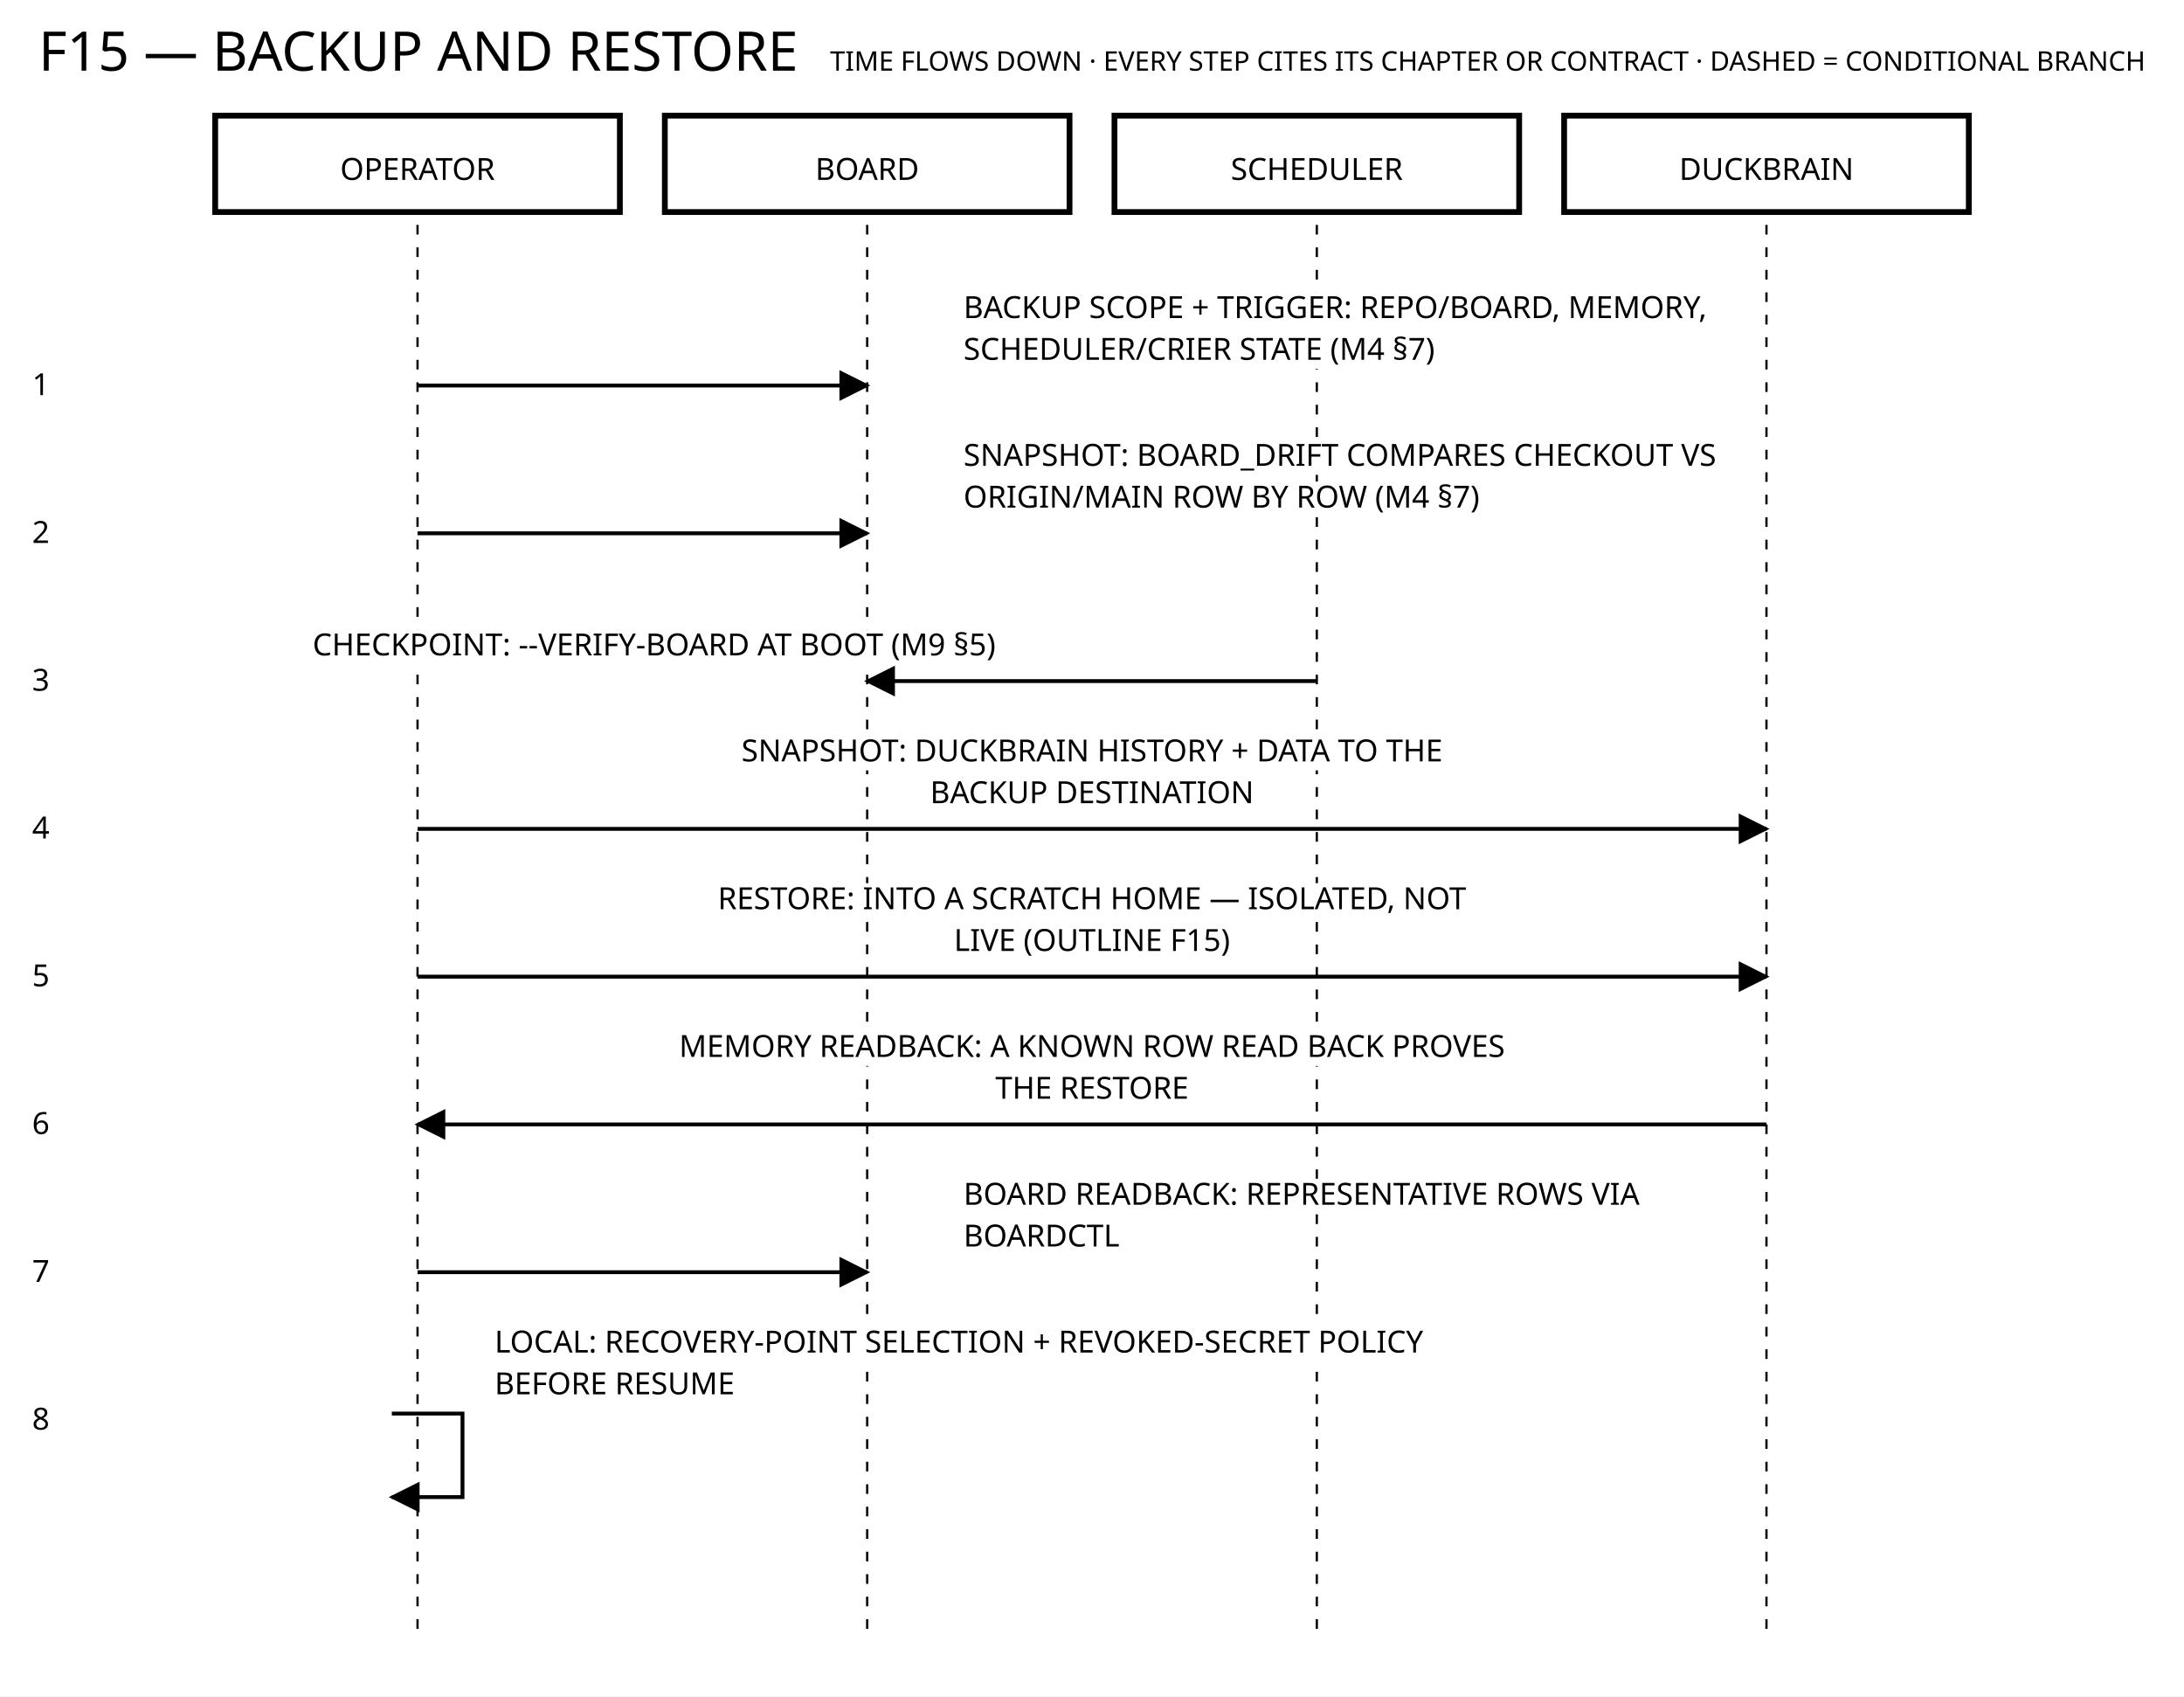
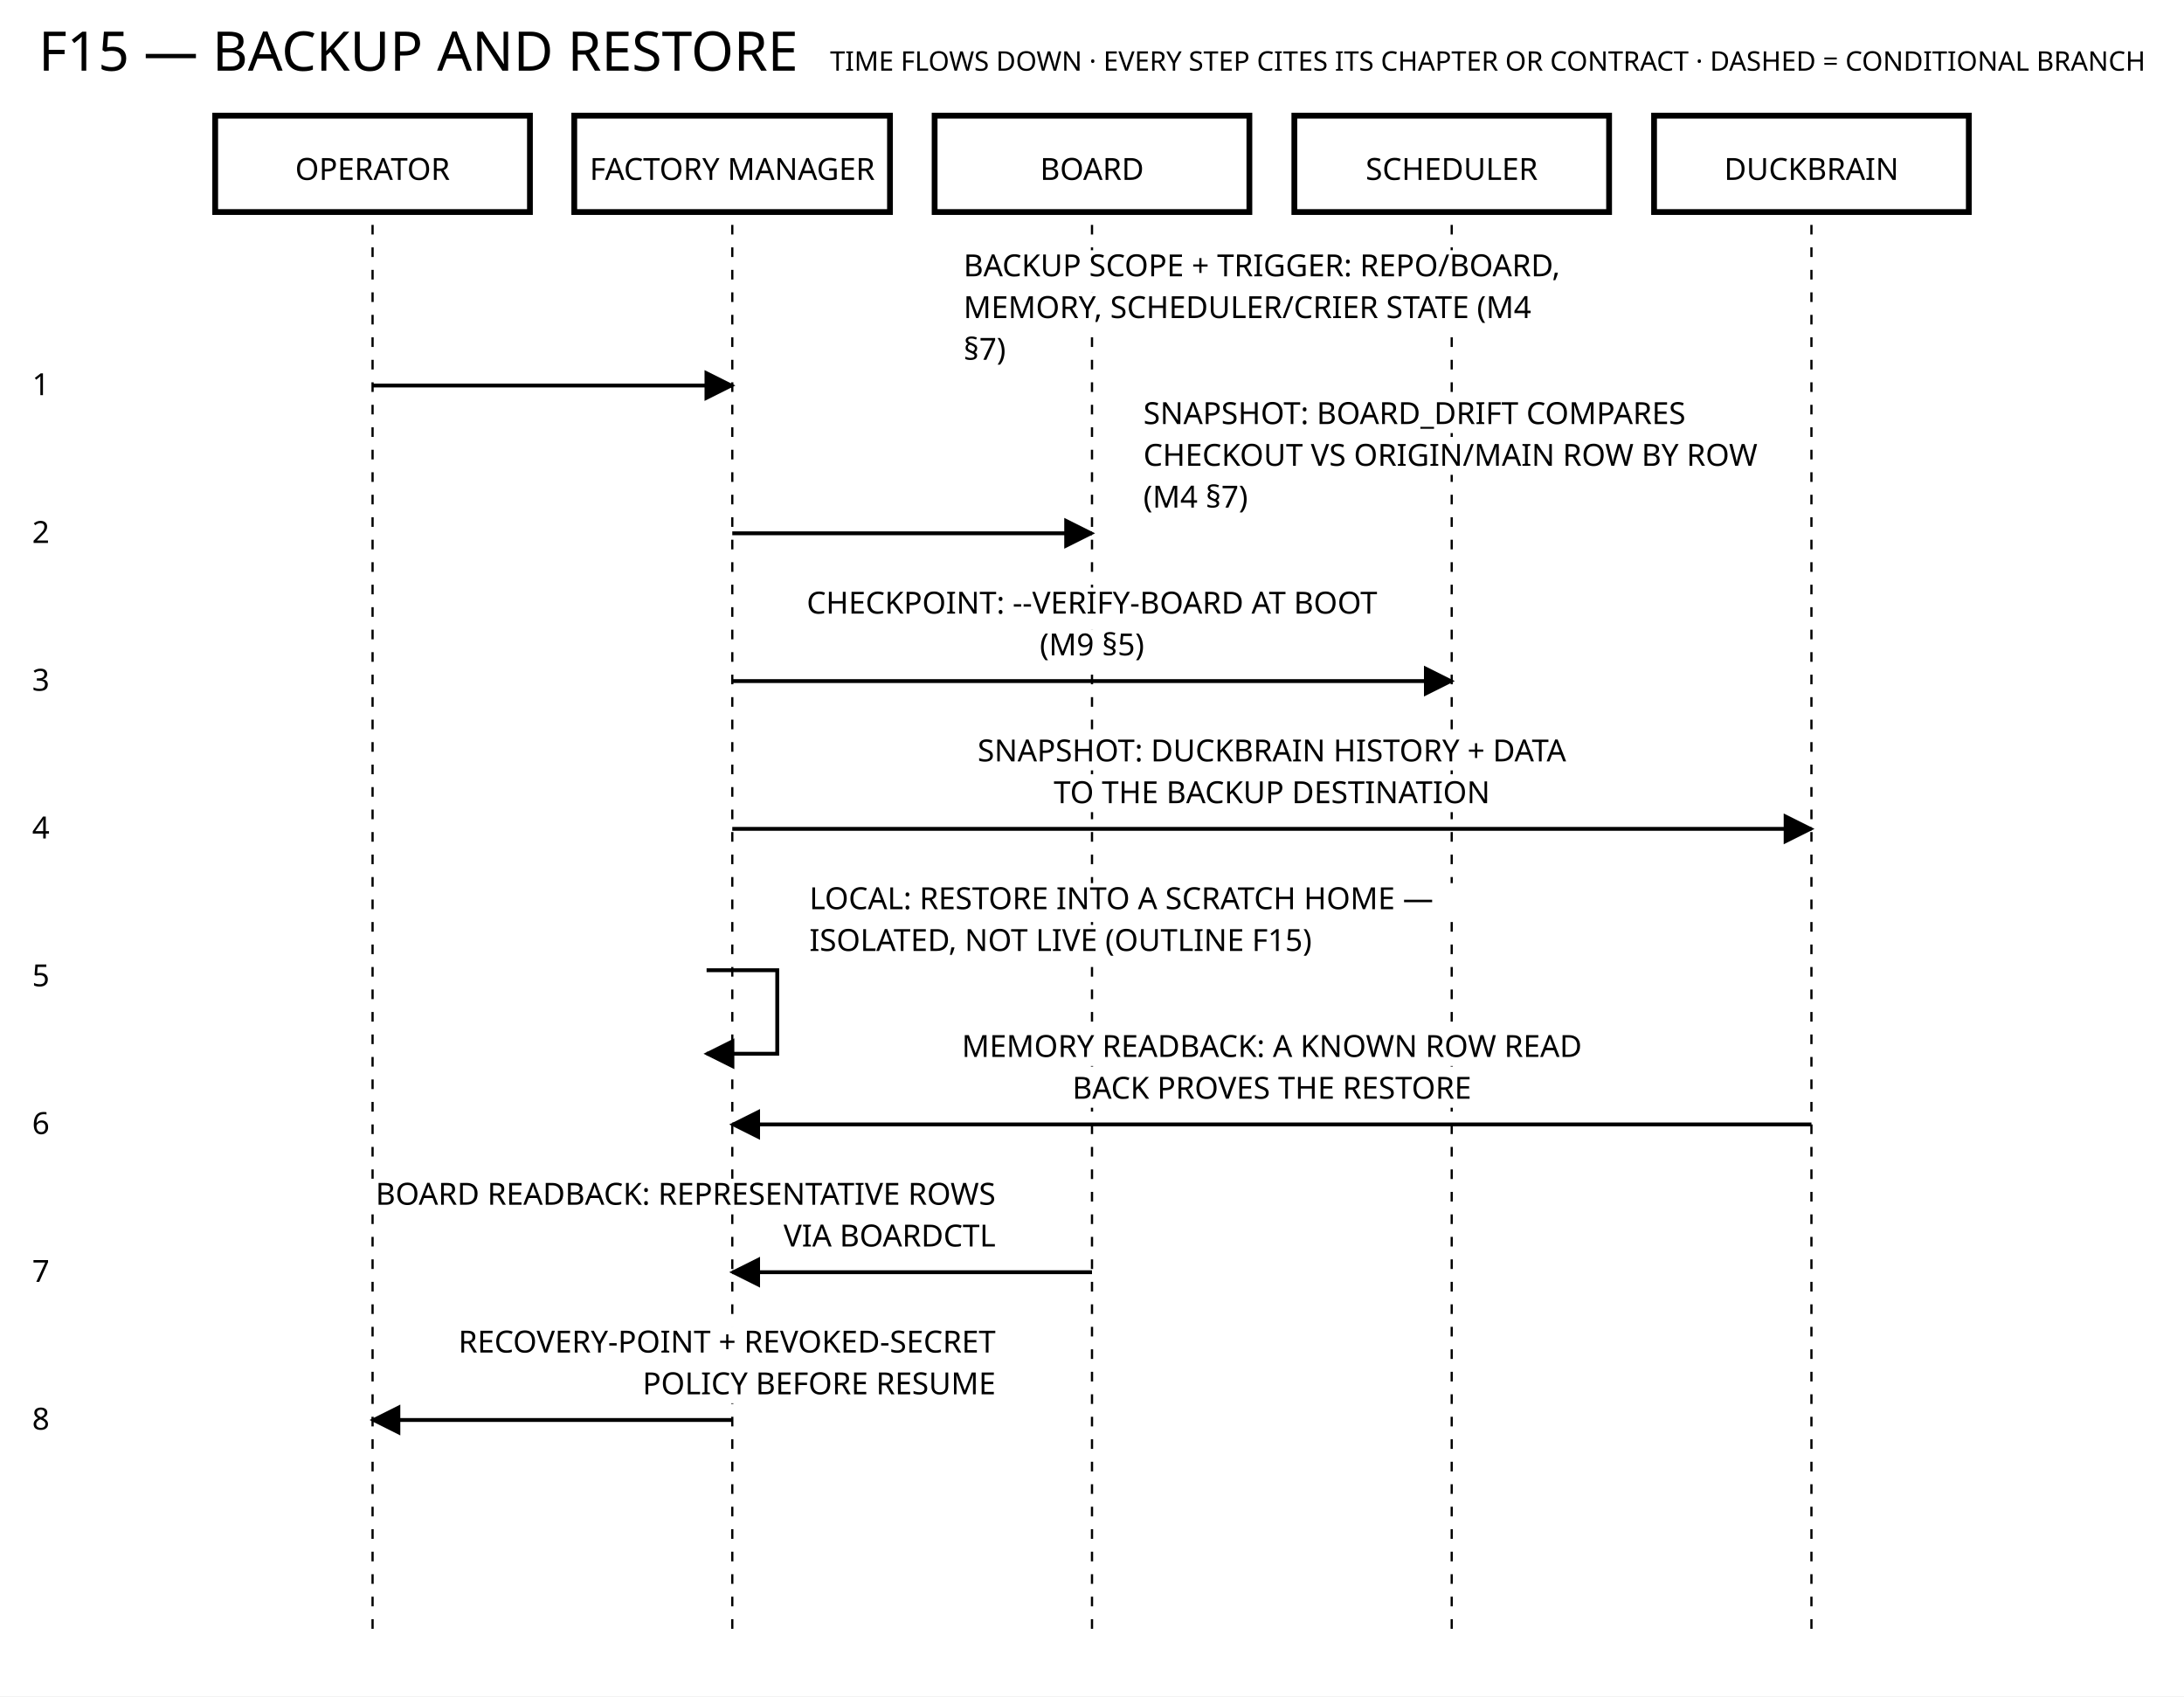
<svg xmlns="http://www.w3.org/2000/svg" width="170.0mm" height="132.0mm" viewBox="0 0 680 528.0" preserveAspectRatio="xMidYMid meet">
  <rect width="680" height="528.0" fill="#ffffff" />
  <defs>
    <marker id="ar" viewBox="0 0 10 10" refX="9" refY="5" markerWidth="8" markerHeight="8" orient="auto">
      <path d="M0,0 L10,5 L0,10 z" fill="#000000" />
    </marker>
  </defs>
  <g font-family="Routed Gothic Narrow, Routed Gothic, sans-serif">
    <text x="12.0" y="22.0" font-size="17.00" fill="#000000" text-anchor="start">F15 — BACKUP AND RESTORE</text>
    <text x="668.0" y="22.0" font-size="8.40" fill="#000000" text-anchor="end">TIME FLOWS DOWN · EVERY STEP CITES ITS CHAPTER OR CONTRACT · DASHED = CONDITIONAL BRANCH</text>
-     <rect x="67.0" y="36.0" width="126.0" height="30.0" fill="#ffffff" stroke="#000000" stroke-width="1.8" />
-     <text x="130.0" y="56.0" font-size="9.50" fill="#000000" text-anchor="middle">OPERATOR</text>
-     <polyline points="130.0,70.0 130.0,508.0" fill="none" stroke="#000000" stroke-width="0.7" stroke-dasharray="3 4" />
-     <rect x="207.0" y="36.0" width="126.0" height="30.0" fill="#ffffff" stroke="#000000" stroke-width="1.8" />
-     <text x="270.0" y="56.0" font-size="9.50" fill="#000000" text-anchor="middle">BOARD</text>
-     <polyline points="270.0,70.0 270.0,508.0" fill="none" stroke="#000000" stroke-width="0.7" stroke-dasharray="3 4" />
-     <rect x="347.0" y="36.0" width="126.0" height="30.0" fill="#ffffff" stroke="#000000" stroke-width="1.8" />
-     <text x="410.0" y="56.0" font-size="9.50" fill="#000000" text-anchor="middle">SCHEDULER</text>
-     <polyline points="410.0,70.0 410.0,508.0" fill="none" stroke="#000000" stroke-width="0.7" stroke-dasharray="3 4" />
-     <rect x="487.0" y="36.0" width="126.0" height="30.0" fill="#ffffff" stroke="#000000" stroke-width="1.8" />
-     <text x="550.0" y="56.0" font-size="9.50" fill="#000000" text-anchor="middle">DUCKBRAIN</text>
-     <polyline points="550.0,70.0 550.0,508.0" fill="none" stroke="#000000" stroke-width="0.7" stroke-dasharray="3 4" />
+     <rect x="67.0" y="36.0" width="98.0" height="30.0" fill="#ffffff" stroke="#000000" stroke-width="1.8" />
+     <text x="116.0" y="56.0" font-size="9.50" fill="#000000" text-anchor="middle">OPERATOR</text>
+     <polyline points="116.0,70.0 116.0,508.0" fill="none" stroke="#000000" stroke-width="0.7" stroke-dasharray="3 4" />
+     <rect x="178.8" y="36.0" width="98.3" height="30.0" fill="#ffffff" stroke="#000000" stroke-width="1.8" />
+     <text x="228.0" y="56.0" font-size="9.50" fill="#000000" text-anchor="middle">FACTORY MANAGER</text>
+     <polyline points="228.0,70.0 228.0,508.0" fill="none" stroke="#000000" stroke-width="0.7" stroke-dasharray="3 4" />
+     <rect x="291.0" y="36.0" width="98.0" height="30.0" fill="#ffffff" stroke="#000000" stroke-width="1.8" />
+     <text x="340.0" y="56.0" font-size="9.50" fill="#000000" text-anchor="middle">BOARD</text>
+     <polyline points="340.0,70.0 340.0,508.0" fill="none" stroke="#000000" stroke-width="0.7" stroke-dasharray="3 4" />
+     <rect x="403.0" y="36.0" width="98.0" height="30.0" fill="#ffffff" stroke="#000000" stroke-width="1.8" />
+     <text x="452.0" y="56.0" font-size="9.50" fill="#000000" text-anchor="middle">SCHEDULER</text>
+     <polyline points="452.0,70.0 452.0,508.0" fill="none" stroke="#000000" stroke-width="0.7" stroke-dasharray="3 4" />
+     <rect x="515.0" y="36.0" width="98.0" height="30.0" fill="#ffffff" stroke="#000000" stroke-width="1.8" />
+     <text x="564.0" y="56.0" font-size="9.50" fill="#000000" text-anchor="middle">DUCKBRAIN</text>
+     <polyline points="564.0,70.0 564.0,508.0" fill="none" stroke="#000000" stroke-width="0.7" stroke-dasharray="3 4" />
    <text x="10.0" y="123.0" font-size="9.50" fill="#000000" text-anchor="start">1</text>
-     <polyline points="130.0,120.0 270.0,120.0" fill="none" stroke="#000000" stroke-width="1.2" marker-end="url(#ar)" />
-     <rect x="297.0" y="90.9" width="242.5" height="10.9" fill="#ffffff" />
-     <text x="300.0" y="99.0" font-size="9.50" fill="#000000" text-anchor="start">BACKUP SCOPE + TRIGGER: REPO/BOARD, MEMORY,</text>
-     <rect x="297.0" y="103.9" width="165.5" height="10.9" fill="#ffffff" />
-     <text x="300.0" y="112.0" font-size="9.50" fill="#000000" text-anchor="start">SCHEDULER/CRIER STATE (M4 §7)</text>
+     <polyline points="116.0,120.0 228.0,120.0" fill="none" stroke="#000000" stroke-width="1.2" marker-end="url(#ar)" />
+     <rect x="297.0" y="77.9" width="198.5" height="10.9" fill="#ffffff" />
+     <text x="300.0" y="86.0" font-size="9.50" fill="#000000" text-anchor="start">BACKUP SCOPE + TRIGGER: REPO/BOARD,</text>
+     <rect x="297.0" y="90.9" width="187.5" height="10.9" fill="#ffffff" />
+     <text x="300.0" y="99.0" font-size="9.50" fill="#000000" text-anchor="start">MEMORY, SCHEDULER/CRIER STATE (M4</text>
+     <rect x="297.0" y="103.9" width="22.5" height="10.9" fill="#ffffff" />
+     <text x="300.0" y="112.0" font-size="9.50" fill="#000000" text-anchor="start">§7)</text>
    <text x="10.0" y="169.0" font-size="9.50" fill="#000000" text-anchor="start">2</text>
-     <polyline points="130.0,166.0 270.0,166.0" fill="none" stroke="#000000" stroke-width="1.2" marker-end="url(#ar)" />
-     <rect x="297.0" y="136.9" width="237.0" height="10.9" fill="#ffffff" />
-     <text x="300.0" y="145.0" font-size="9.50" fill="#000000" text-anchor="start">SNAPSHOT: BOARD_DRIFT COMPARES CHECKOUT VS</text>
-     <rect x="297.0" y="149.9" width="171.0" height="10.9" fill="#ffffff" />
-     <text x="300.0" y="158.0" font-size="9.50" fill="#000000" text-anchor="start">ORIGIN/MAIN ROW BY ROW (M4 §7)</text>
+     <polyline points="228.0,166.0 340.0,166.0" fill="none" stroke="#000000" stroke-width="1.2" marker-end="url(#ar)" />
+     <rect x="353.0" y="123.9" width="171.0" height="10.9" fill="#ffffff" />
+     <text x="356.0" y="132.0" font-size="9.50" fill="#000000" text-anchor="start">SNAPSHOT: BOARD_DRIFT COMPARES</text>
+     <rect x="353.0" y="136.9" width="193.0" height="10.9" fill="#ffffff" />
+     <text x="356.0" y="145.0" font-size="9.50" fill="#000000" text-anchor="start">CHECKOUT VS ORIGIN/MAIN ROW BY ROW</text>
+     <rect x="353.0" y="149.9" width="44.5" height="10.9" fill="#ffffff" />
+     <text x="356.0" y="158.0" font-size="9.50" fill="#000000" text-anchor="start">(M4 §7)</text>
    <text x="10.0" y="215.0" font-size="9.50" fill="#000000" text-anchor="start">3</text>
-     <polyline points="410.0,212.0 270.0,212.0" fill="none" stroke="#000000" stroke-width="1.2" marker-end="url(#ar)" />
-     <rect x="73.0" y="195.9" width="237.0" height="10.9" fill="#ffffff" />
-     <text x="310.0" y="204.0" font-size="9.50" fill="#000000" text-anchor="end">CHECKPOINT: --VERIFY-BOARD AT BOOT (M9 §5)</text>
+     <polyline points="228.0,212.0 452.0,212.0" fill="none" stroke="#000000" stroke-width="1.2" marker-end="url(#ar)" />
+     <rect x="243.5" y="182.9" width="193.0" height="10.9" fill="#ffffff" />
+     <text x="340.0" y="191.0" font-size="9.50" fill="#000000" text-anchor="middle">CHECKPOINT: --VERIFY-BOARD AT BOOT</text>
+     <rect x="317.8" y="195.9" width="44.5" height="10.9" fill="#ffffff" />
+     <text x="340.0" y="204.0" font-size="9.50" fill="#000000" text-anchor="middle">(M9 §5)</text>
    <text x="10.0" y="261.0" font-size="9.50" fill="#000000" text-anchor="start">4</text>
-     <polyline points="130.0,258.0 550.0,258.0" fill="none" stroke="#000000" stroke-width="1.2" marker-end="url(#ar)" />
-     <rect x="224.2" y="228.9" width="231.5" height="10.9" fill="#ffffff" />
-     <text x="340.0" y="237.0" font-size="9.50" fill="#000000" text-anchor="middle">SNAPSHOT: DUCKBRAIN HISTORY + DATA TO THE</text>
-     <rect x="287.5" y="241.9" width="105.0" height="10.9" fill="#ffffff" />
-     <text x="340.0" y="250.0" font-size="9.50" fill="#000000" text-anchor="middle">BACKUP DESTINATION</text>
+     <polyline points="228.0,258.0 564.0,258.0" fill="none" stroke="#000000" stroke-width="1.2" marker-end="url(#ar)" />
+     <rect x="299.5" y="228.9" width="193.0" height="10.9" fill="#ffffff" />
+     <text x="396.0" y="237.0" font-size="9.50" fill="#000000" text-anchor="middle">SNAPSHOT: DUCKBRAIN HISTORY + DATA</text>
+     <rect x="324.2" y="241.9" width="143.5" height="10.9" fill="#ffffff" />
+     <text x="396.0" y="250.0" font-size="9.50" fill="#000000" text-anchor="middle">TO THE BACKUP DESTINATION</text>
    <text x="10.0" y="307.0" font-size="9.50" fill="#000000" text-anchor="start">5</text>
-     <polyline points="130.0,304.0 550.0,304.0" fill="none" stroke="#000000" stroke-width="1.2" marker-end="url(#ar)" />
-     <rect x="216.0" y="274.9" width="248.0" height="10.9" fill="#ffffff" />
-     <text x="340.0" y="283.0" font-size="9.50" fill="#000000" text-anchor="middle">RESTORE: INTO A SCRATCH HOME — ISOLATED, NOT</text>
-     <rect x="287.5" y="287.9" width="105.0" height="10.9" fill="#ffffff" />
-     <text x="340.0" y="296.0" font-size="9.50" fill="#000000" text-anchor="middle">LIVE (OUTLINE F15)</text>
+     <polyline points="220.0,302.0 242.0,302.0 242.0,328.0 220.0,328.0" fill="none" stroke="#000000" stroke-width="1.2" marker-end="url(#ar)" />
+     <rect x="249.0" y="274.9" width="204.0" height="10.9" fill="#ffffff" />
+     <text x="252.0" y="283.0" font-size="9.50" fill="#000000" text-anchor="start">LOCAL: RESTORE INTO A SCRATCH HOME —</text>
+     <rect x="249.0" y="287.9" width="182.0" height="10.9" fill="#ffffff" />
+     <text x="252.0" y="296.0" font-size="9.50" fill="#000000" text-anchor="start">ISOLATED, NOT LIVE (OUTLINE F15)</text>
    <text x="10.0" y="353.0" font-size="9.50" fill="#000000" text-anchor="start">6</text>
-     <polyline points="550.0,350.0 130.0,350.0" fill="none" stroke="#000000" stroke-width="1.2" marker-end="url(#ar)" />
-     <rect x="213.2" y="320.9" width="253.5" height="10.9" fill="#ffffff" />
-     <text x="340.0" y="329.0" font-size="9.50" fill="#000000" text-anchor="middle">MEMORY READBACK: A KNOWN ROW READ BACK PROVES</text>
-     <rect x="306.8" y="333.9" width="66.5" height="10.9" fill="#ffffff" />
-     <text x="340.0" y="342.0" font-size="9.50" fill="#000000" text-anchor="middle">THE RESTORE</text>
+     <polyline points="564.0,350.0 228.0,350.0" fill="none" stroke="#000000" stroke-width="1.2" marker-end="url(#ar)" />
+     <rect x="302.2" y="320.9" width="187.5" height="10.9" fill="#ffffff" />
+     <text x="396.0" y="329.0" font-size="9.50" fill="#000000" text-anchor="middle">MEMORY READBACK: A KNOWN ROW READ</text>
+     <rect x="329.8" y="333.9" width="132.5" height="10.9" fill="#ffffff" />
+     <text x="396.0" y="342.0" font-size="9.50" fill="#000000" text-anchor="middle">BACK PROVES THE RESTORE</text>
    <text x="10.0" y="399.0" font-size="9.50" fill="#000000" text-anchor="start">7</text>
-     <polyline points="130.0,396.0 270.0,396.0" fill="none" stroke="#000000" stroke-width="1.2" marker-end="url(#ar)" />
-     <rect x="297.0" y="366.9" width="220.5" height="10.9" fill="#ffffff" />
-     <text x="300.0" y="375.0" font-size="9.50" fill="#000000" text-anchor="start">BOARD READBACK: REPRESENTATIVE ROWS VIA</text>
-     <rect x="297.0" y="379.9" width="50.0" height="10.9" fill="#ffffff" />
-     <text x="300.0" y="388.0" font-size="9.50" fill="#000000" text-anchor="start">BOARDCTL</text>
+     <polyline points="340.0,396.0 228.0,396.0" fill="none" stroke="#000000" stroke-width="1.2" marker-end="url(#ar)" />
+     <rect x="111.5" y="366.9" width="198.5" height="10.9" fill="#ffffff" />
+     <text x="310.0" y="375.0" font-size="9.50" fill="#000000" text-anchor="end">BOARD READBACK: REPRESENTATIVE ROWS</text>
+     <rect x="238.0" y="379.9" width="72.0" height="10.9" fill="#ffffff" />
+     <text x="310.0" y="388.0" font-size="9.50" fill="#000000" text-anchor="end">VIA BOARDCTL</text>
    <text x="10.0" y="445.0" font-size="9.50" fill="#000000" text-anchor="start">8</text>
-     <polyline points="122.0,440.0 144.0,440.0 144.0,466.0 122.0,466.0" fill="none" stroke="#000000" stroke-width="1.2" marker-end="url(#ar)" />
-     <rect x="151.0" y="412.9" width="308.5" height="10.9" fill="#ffffff" />
-     <text x="154.0" y="421.0" font-size="9.50" fill="#000000" text-anchor="start">LOCAL: RECOVERY-POINT SELECTION + REVOKED-SECRET POLICY</text>
-     <rect x="151.0" y="425.9" width="77.5" height="10.9" fill="#ffffff" />
-     <text x="154.0" y="434.0" font-size="9.50" fill="#000000" text-anchor="start">BEFORE RESUME</text>
+     <polyline points="228.0,442.0 116.0,442.0" fill="none" stroke="#000000" stroke-width="1.2" marker-end="url(#ar)" />
+     <rect x="133.5" y="412.9" width="176.5" height="10.9" fill="#ffffff" />
+     <text x="310.0" y="421.0" font-size="9.50" fill="#000000" text-anchor="end">RECOVERY-POINT + REVOKED-SECRET</text>
+     <rect x="194.0" y="425.9" width="116.0" height="10.9" fill="#ffffff" />
+     <text x="310.0" y="434.0" font-size="9.50" fill="#000000" text-anchor="end">POLICY BEFORE RESUME</text>
  </g>
</svg>
